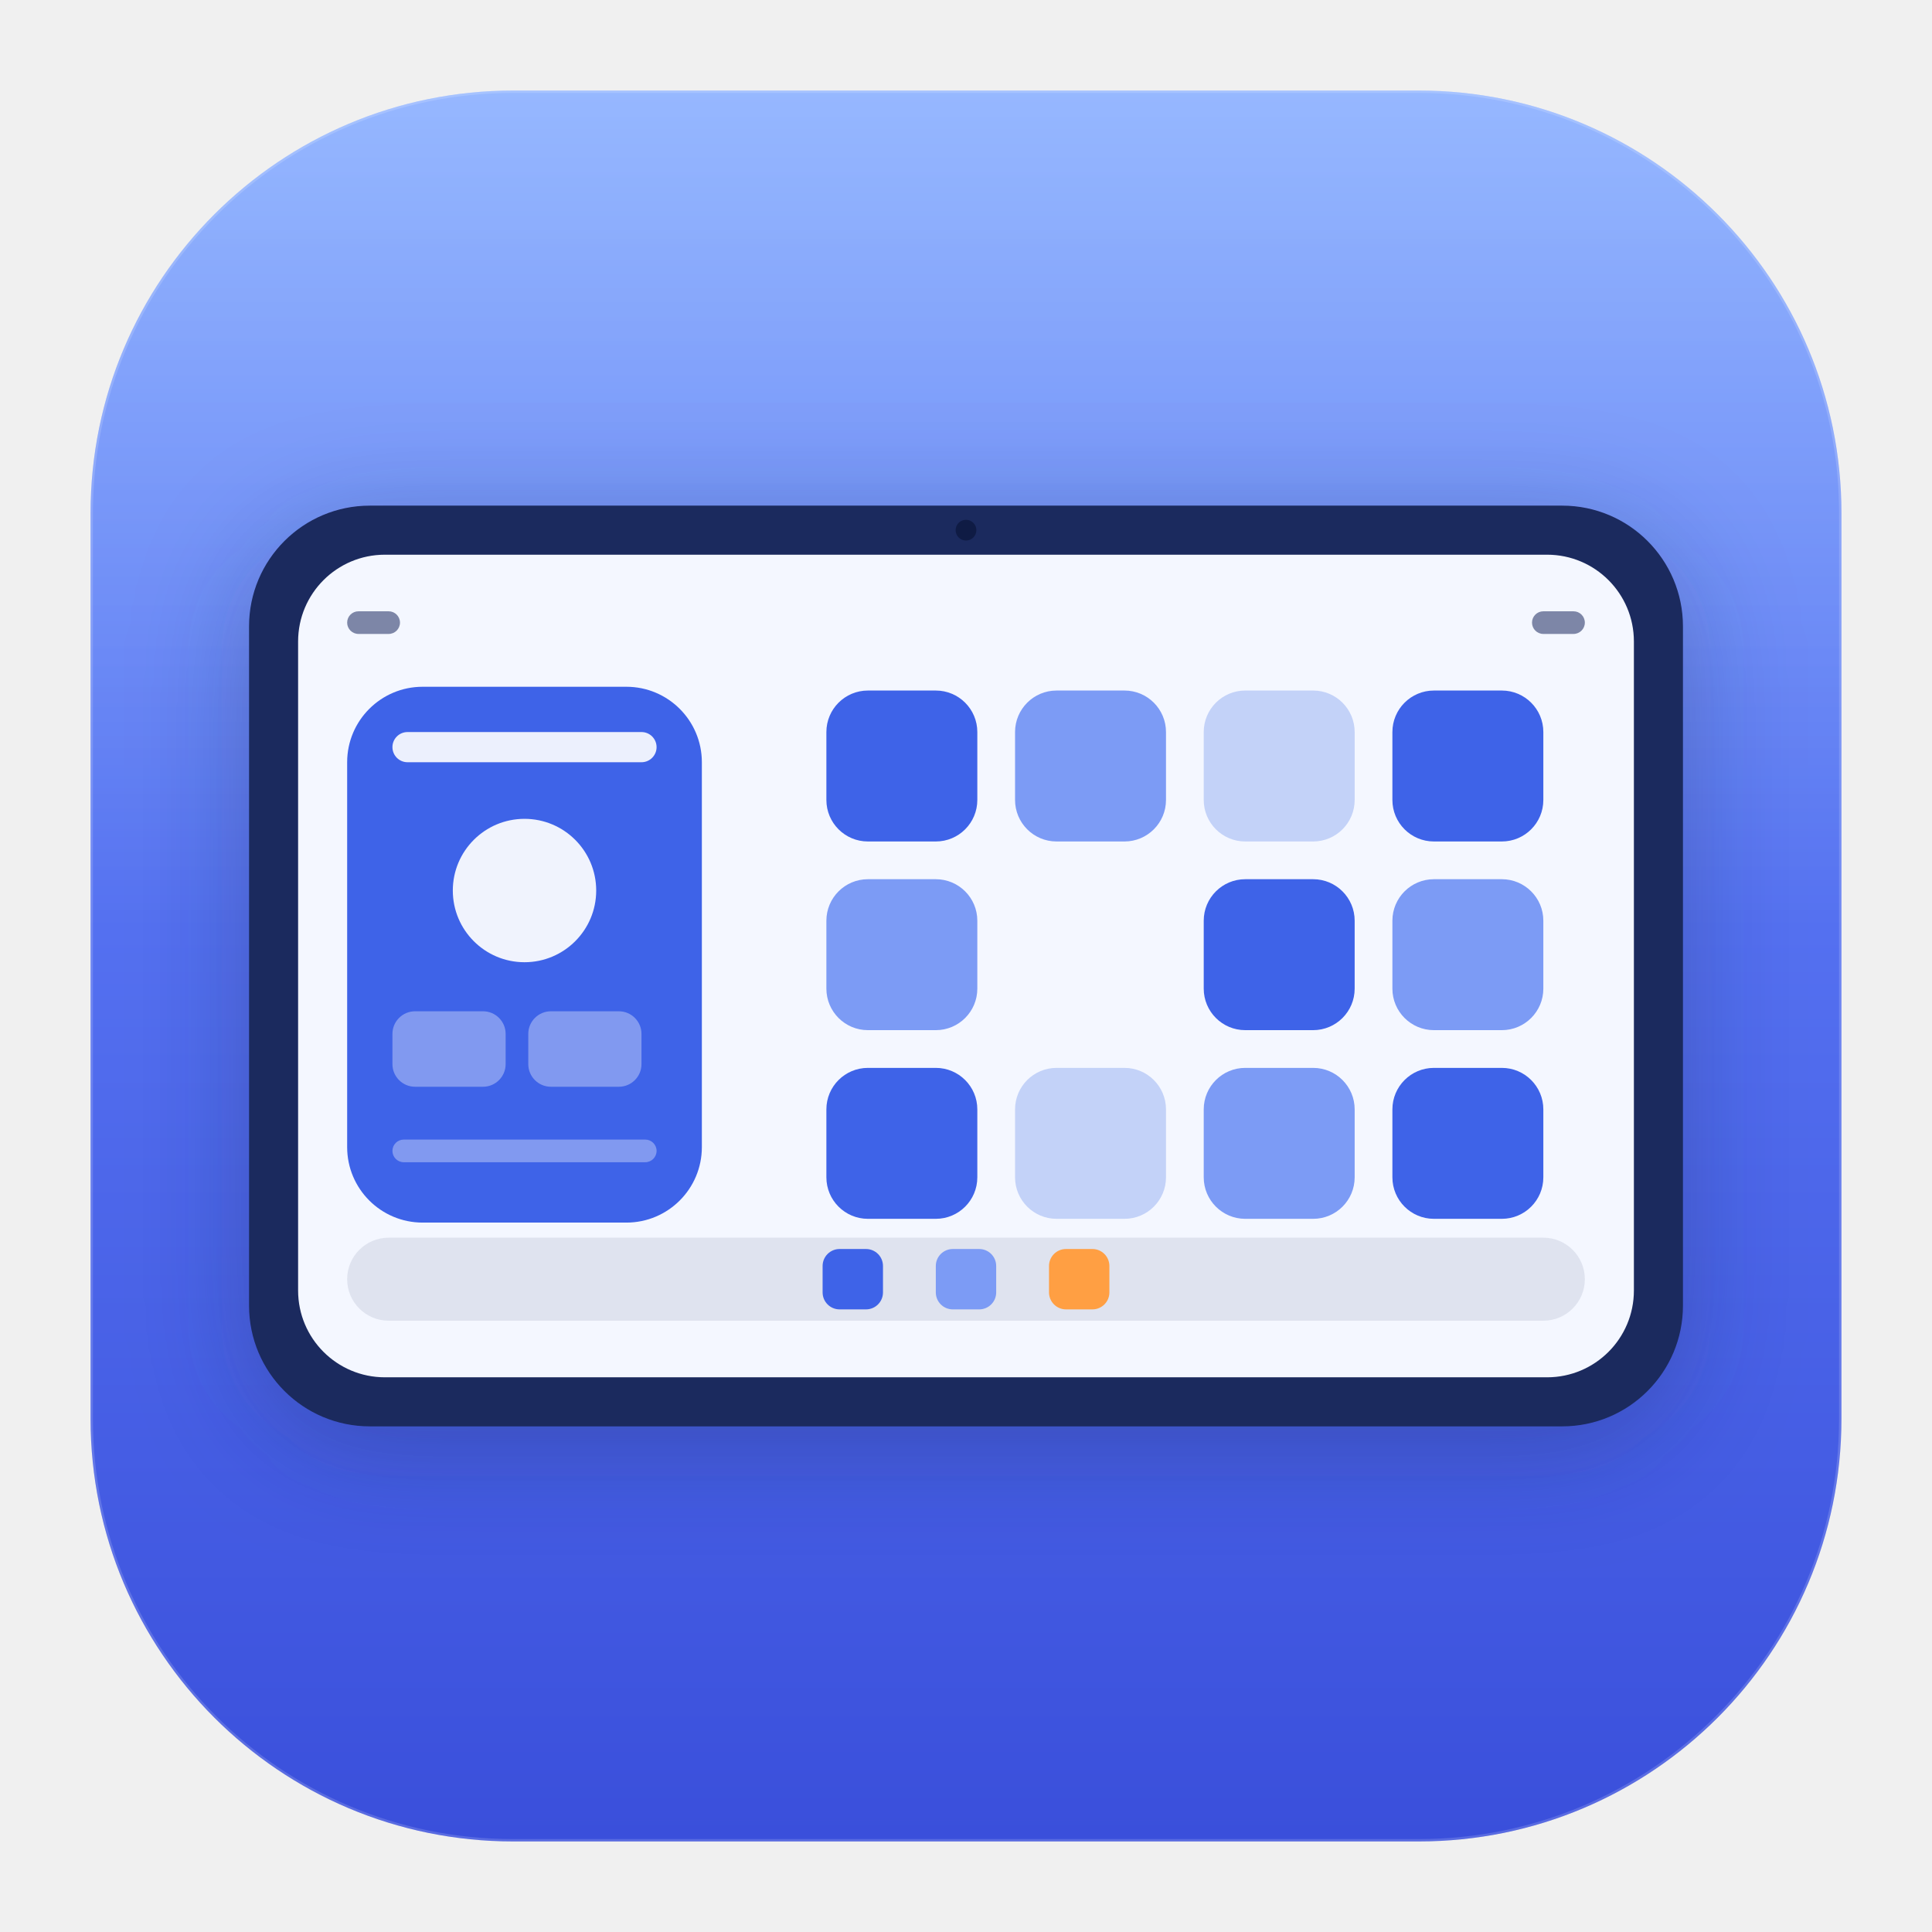
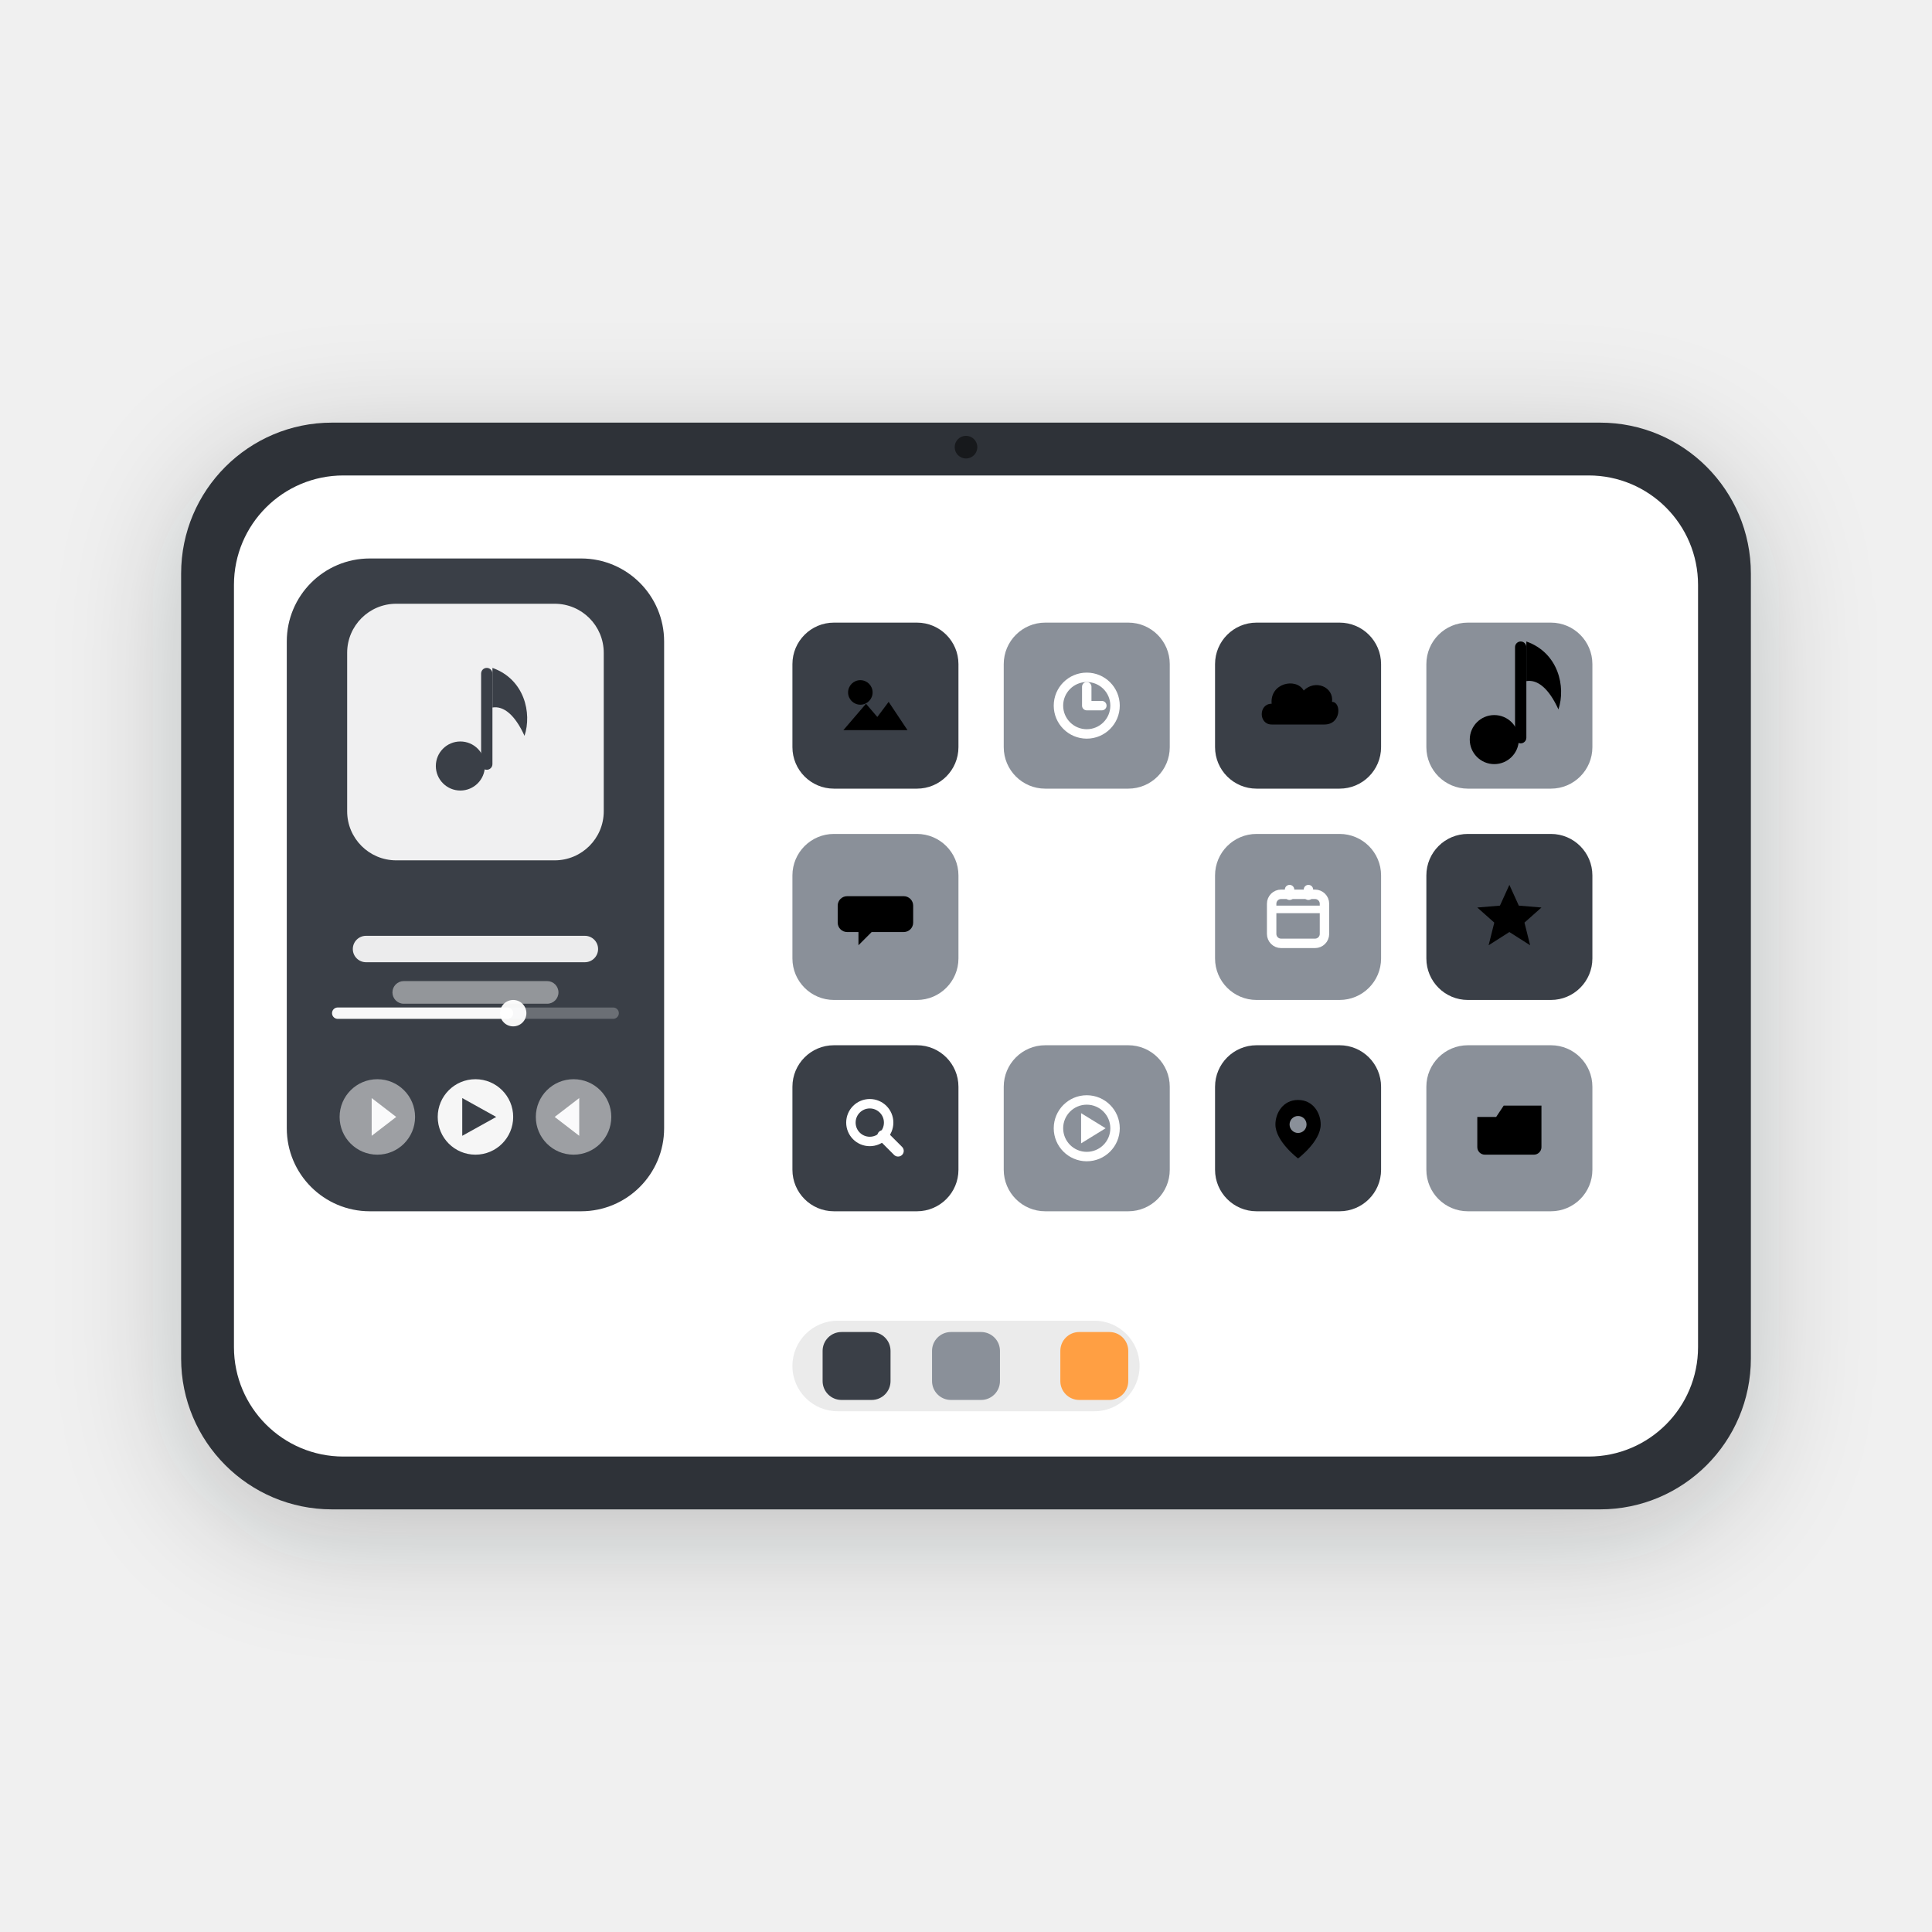
<svg xmlns="http://www.w3.org/2000/svg" width="1024" height="1024" viewBox="0 0 1024 1024">
  <defs>
-     <linearGradient id="bg" x1="0" y1="0" x2="0" y2="1">
-       <stop offset="0" stop-color="#82AAFF" />
-       <stop offset="0.48" stop-color="#5470F0" />
-       <stop offset="1" stop-color="#3A4FDB" />
-     </linearGradient>
-     <linearGradient id="gloss" x1="0" y1="0" x2="0" y2="1">
-       <stop offset="0" stop-color="#FFFFFF" stop-opacity="0.16" />
-       <stop offset="1" stop-color="#FFFFFF" stop-opacity="0" />
-     </linearGradient>
    <filter id="soft" x="-40%" y="-40%" width="180%" height="180%">
-       <feGaussianBlur stdDeviation="30" />
+       <feGaussianBlur stdDeviation="32" />
    </filter>
-     <path id="sq" d="M 272,48 H 752 A 224,224 0 0 1 976,272 V 752 A 224,224 0 0 1 752,976 H 272 A 224,224 0 0 1 48,752 V 272 A 224,224 0 0 1 272,48 Z" />
-     <clipPath id="clipSq">
-       <use href="#sq" />
-     </clipPath>
+     <g id="ic-note">
+       <circle cx="-8" cy="18" r="13" />
+       <rect x="3" y="-34" width="6" height="54" rx="3" />
+       <path d="M 9,-34 C 26,-28 30,-10 26,2 C 21,-9 15,-14 9,-13 Z" />
+     </g>
+     <g id="ic-clock" fill="none" stroke="currentColor" stroke-width="5" stroke-linecap="round">
+       <circle r="15" />
+       <path d="M 0,0 V -10 M 0,0 H 8" />
+     </g>
+     <path id="ic-cloud" d="M -14,10 C -21,10 -21,-1 -14,-1 C -15,-12 -1,-15 3,-8 C 9,-14 19,-10 18,-2 C 23,-2 23,10 14,10 Z" />
+     <path id="ic-chat" d="M -15,-11 H 15 A 5,5 0 0 1 20,-6 V 3 A 5,5 0 0 1 15,8 H -2 L -9,15 V 8 H -15 A 5,5 0 0 1 -20,3 V -6 A 5,5 0 0 1 -15,-11 Z" />
+     <g id="ic-cal" fill="none" stroke="currentColor" stroke-width="5">
+       <rect x="-14" y="-12" width="28" height="26" rx="5" />
+       <path d="M -14,-4 H 14" stroke-width="4" />
+       <rect x="-7" y="-17" width="5" height="8" rx="2.5" fill="currentColor" stroke="none" />
+       <rect x="3" y="-17" width="5" height="8" rx="2.5" fill="currentColor" stroke="none" />
+     </g>
+     <path id="ic-star" d="M 0,-17 L 5,-6 L 17,-5 L 8,3 L 11,15 L 0,8 L -11,15 L -8,3 L -17,-5 L -5,-6 Z" />
+     <g id="ic-search" fill="none" stroke="currentColor" stroke-width="5" stroke-linecap="round">
+       <circle cx="-3" cy="-3" r="10" />
+       <path d="M 4,4 L 12,12" stroke-width="6" />
+     </g>
+     <g id="ic-play" fill="none" stroke="currentColor" stroke-width="5">
+       <circle r="15" />
+       <path d="M -3,-8 L 10,0 L -3,8 Z" fill="currentColor" stroke="none" />
+     </g>
+     <g id="ic-pin">
+       <path d="M 0,-15 C 8,-15 12,-8 12,-2 C 12,7 0,16 0,16 C 0,16 -12,7 -12,-2 C -12,-8 -8,-15 0,-15 Z" />
+       <circle cx="0" cy="-2" r="4.5" fill="#8A9099" />
+     </g>
+     <path id="ic-folder" d="M -17,-6 H -7 L -3,-12 H 17 V 10 A 4,4 0 0 1 13,14 H -13 A 4,4 0 0 1 -17,10 Z" />
+     <g id="ic-photo">
+       <circle cx="-8" cy="-7" r="6.5" />
+       <path d="M -17,13 L -5,-1 L 1,6 L 7,-2 L 17,13 Z" />
+     </g>
  </defs>
-   <use href="#sq" fill="url(#bg)" />
-   <g clip-path="url(#clipSq)">
-     <rect x="48" y="48" width="928" height="440" fill="url(#gloss)" />
-     <use href="#sq" fill="none" stroke="#FFFFFF" stroke-opacity="0.16" stroke-width="2.5" />
+   <g transform="translate(0,14)">
+     <rect x="96" y="224" width="832" height="576" rx="80" fill="#101216" opacity="0.22" filter="url(#soft)" />
  </g>
-   <g transform="translate(0,12)">
-     <rect x="132" y="268" width="760" height="488" rx="64" fill="#16204A" opacity="0.28" filter="url(#soft)" />
+   <rect x="96" y="224" width="832" height="576" rx="80" fill="#2E3238" />
+   <circle cx="512" cy="237" r="6" fill="#17191C" />
+   <rect x="124" y="252" width="776" height="520" rx="58" fill="#FFFFFF" />
+   <rect x="152" y="296" width="200" height="346" rx="44" fill="#3A3F47" />
+   <rect x="184" y="320" width="136" height="136" rx="26" fill="#FFFFFF" opacity="0.92" />
+   <g transform="translate(252,388)" fill="#3A3F47">
+     <use href="#ic-note" />
  </g>
-   <rect x="132" y="268" width="760" height="488" rx="64" fill="#1B2A5E" />
-   <circle cx="512" cy="281" r="5.5" fill="#0F1B44" />
-   <rect x="158" y="294" width="708" height="436" rx="46" fill="#F4F7FF" />
-   <rect x="184" y="324" width="28" height="12" rx="6" fill="#1B2A5E" opacity="0.55" />
-   <rect x="812" y="324" width="28" height="12" rx="6" fill="#1B2A5E" opacity="0.55" />
-   <rect x="184" y="364" width="188" height="284" rx="40" fill="#3E63E8" />
-   <rect x="208" y="388" width="140" height="16" rx="8" fill="#FFFFFF" opacity="0.9" />
-   <circle cx="278" cy="472" r="38" fill="#FFFFFF" opacity="0.92" />
-   <rect x="208" y="536" width="60" height="40" rx="12" fill="#FFFFFF" opacity="0.35" />
-   <rect x="280" y="536" width="60" height="40" rx="12" fill="#FFFFFF" opacity="0.35" />
-   <rect x="208" y="604" width="140" height="12" rx="6" fill="#FFFFFF" opacity="0.35" />
-   <g>
-     <rect x="438" y="366" width="80" height="80" rx="22" fill="#3E63E8" />
-     <rect x="538" y="366" width="80" height="80" rx="22" fill="#7C9BF5" />
-     <rect x="638" y="366" width="80" height="80" rx="22" fill="#C3D2F8" />
-     <rect x="738" y="366" width="80" height="80" rx="22" fill="#3E63E8" />
-     <rect x="438" y="466" width="80" height="80" rx="22" fill="#7C9BF5" />
-     <rect x="638" y="466" width="80" height="80" rx="22" fill="#3E63E8" />
-     <rect x="738" y="466" width="80" height="80" rx="22" fill="#7C9BF5" />
-     <rect x="438" y="566" width="80" height="80" rx="22" fill="#3E63E8" />
-     <rect x="538" y="566" width="80" height="80" rx="22" fill="#C3D2F8" />
-     <rect x="638" y="566" width="80" height="80" rx="22" fill="#7C9BF5" />
-     <rect x="738" y="566" width="80" height="80" rx="22" fill="#3E63E8" />
+   <rect x="187" y="496" width="130" height="14" rx="7" fill="#FFFFFF" opacity="0.9" />
+   <rect x="208" y="520" width="88" height="12" rx="6" fill="#FFFFFF" opacity="0.45" />
+   <rect x="176" y="534" width="152" height="6" rx="3" fill="#FFFFFF" opacity="0.25" />
+   <rect x="176" y="534" width="96" height="6" rx="3" fill="#FFFFFF" opacity="0.95" />
+   <circle cx="272" cy="537" r="7" fill="#FFFFFF" opacity="0.95" />
+   <circle cx="200" cy="592" r="20" fill="#FFFFFF" opacity="0.5" />
+   <path d="M 197,582 L 210,592 L 197,602 Z" fill="#FFFFFF" opacity="0.95" />
+   <circle cx="252" cy="592" r="20" fill="#FFFFFF" opacity="0.95" />
+   <path d="M 245,582 L 263,592 L 245,602 Z" fill="#3A3F47" />
+   <circle cx="304" cy="592" r="20" fill="#FFFFFF" opacity="0.5" />
+   <path d="M 307,582 L 294,592 L 307,602 Z" fill="#FFFFFF" opacity="0.95" />
+   <rect x="420" y="330" width="88" height="88" rx="22" fill="#3A3F47" />
+   <g transform="translate(464,374)" color="#FFFFFF">
+     <use href="#ic-photo" />
  </g>
-   <rect x="184" y="656" width="656" height="44" rx="22" fill="#1B2A5E" opacity="0.10" />
-   <rect x="436" y="662" width="32" height="32" rx="9" fill="#3E63E8" />
-   <rect x="496" y="662" width="32" height="32" rx="9" fill="#7C9BF5" />
-   <rect x="556" y="662" width="32" height="32" rx="9" fill="#FF9F43" />
+   <rect x="532" y="330" width="88" height="88" rx="22" fill="#8A9099" />
+   <g transform="translate(576,374)" color="#FFFFFF">
+     <use href="#ic-clock" />
+   </g>
+   <rect x="644" y="330" width="88" height="88" rx="22" fill="#3A3F47" />
+   <g transform="translate(688,374)" color="#FFFFFF">
+     <use href="#ic-cloud" />
+   </g>
+   <rect x="756" y="330" width="88" height="88" rx="22" fill="#8A9099" />
+   <g transform="translate(800,374)" color="#FFFFFF">
+     <use href="#ic-note" />
+   </g>
+   <rect x="420" y="442" width="88" height="88" rx="22" fill="#8A9099" />
+   <g transform="translate(464,486)" color="#FFFFFF">
+     <use href="#ic-chat" />
+   </g>
+   <rect x="644" y="442" width="88" height="88" rx="22" fill="#8A9099" />
+   <g transform="translate(688,486)" color="#FFFFFF">
+     <use href="#ic-cal" />
+   </g>
+   <rect x="756" y="442" width="88" height="88" rx="22" fill="#3A3F47" />
+   <g transform="translate(800,486)" color="#FFFFFF">
+     <use href="#ic-star" />
+   </g>
+   <rect x="420" y="554" width="88" height="88" rx="22" fill="#3A3F47" />
+   <g transform="translate(464,598)" color="#FFFFFF">
+     <use href="#ic-search" />
+   </g>
+   <rect x="532" y="554" width="88" height="88" rx="22" fill="#8A9099" />
+   <g transform="translate(576,598)" color="#FFFFFF">
+     <use href="#ic-play" />
+   </g>
+   <rect x="644" y="554" width="88" height="88" rx="22" fill="#3A3F47" />
+   <g transform="translate(688,598)" color="#FFFFFF">
+     <use href="#ic-pin" />
+   </g>
+   <rect x="756" y="554" width="88" height="88" rx="22" fill="#8A9099" />
+   <g transform="translate(800,598)" color="#FFFFFF">
+     <use href="#ic-folder" />
+   </g>
+   <rect x="420" y="700" width="184" height="48" rx="24" fill="#2E3238" opacity="0.10" />
+   <rect x="436" y="706" width="36" height="36" rx="10" fill="#3A3F47" />
+   <rect x="494" y="706" width="36" height="36" rx="10" fill="#8A9099" />
+   <rect x="562" y="706" width="36" height="36" rx="10" fill="#FF9F43" />
</svg>
